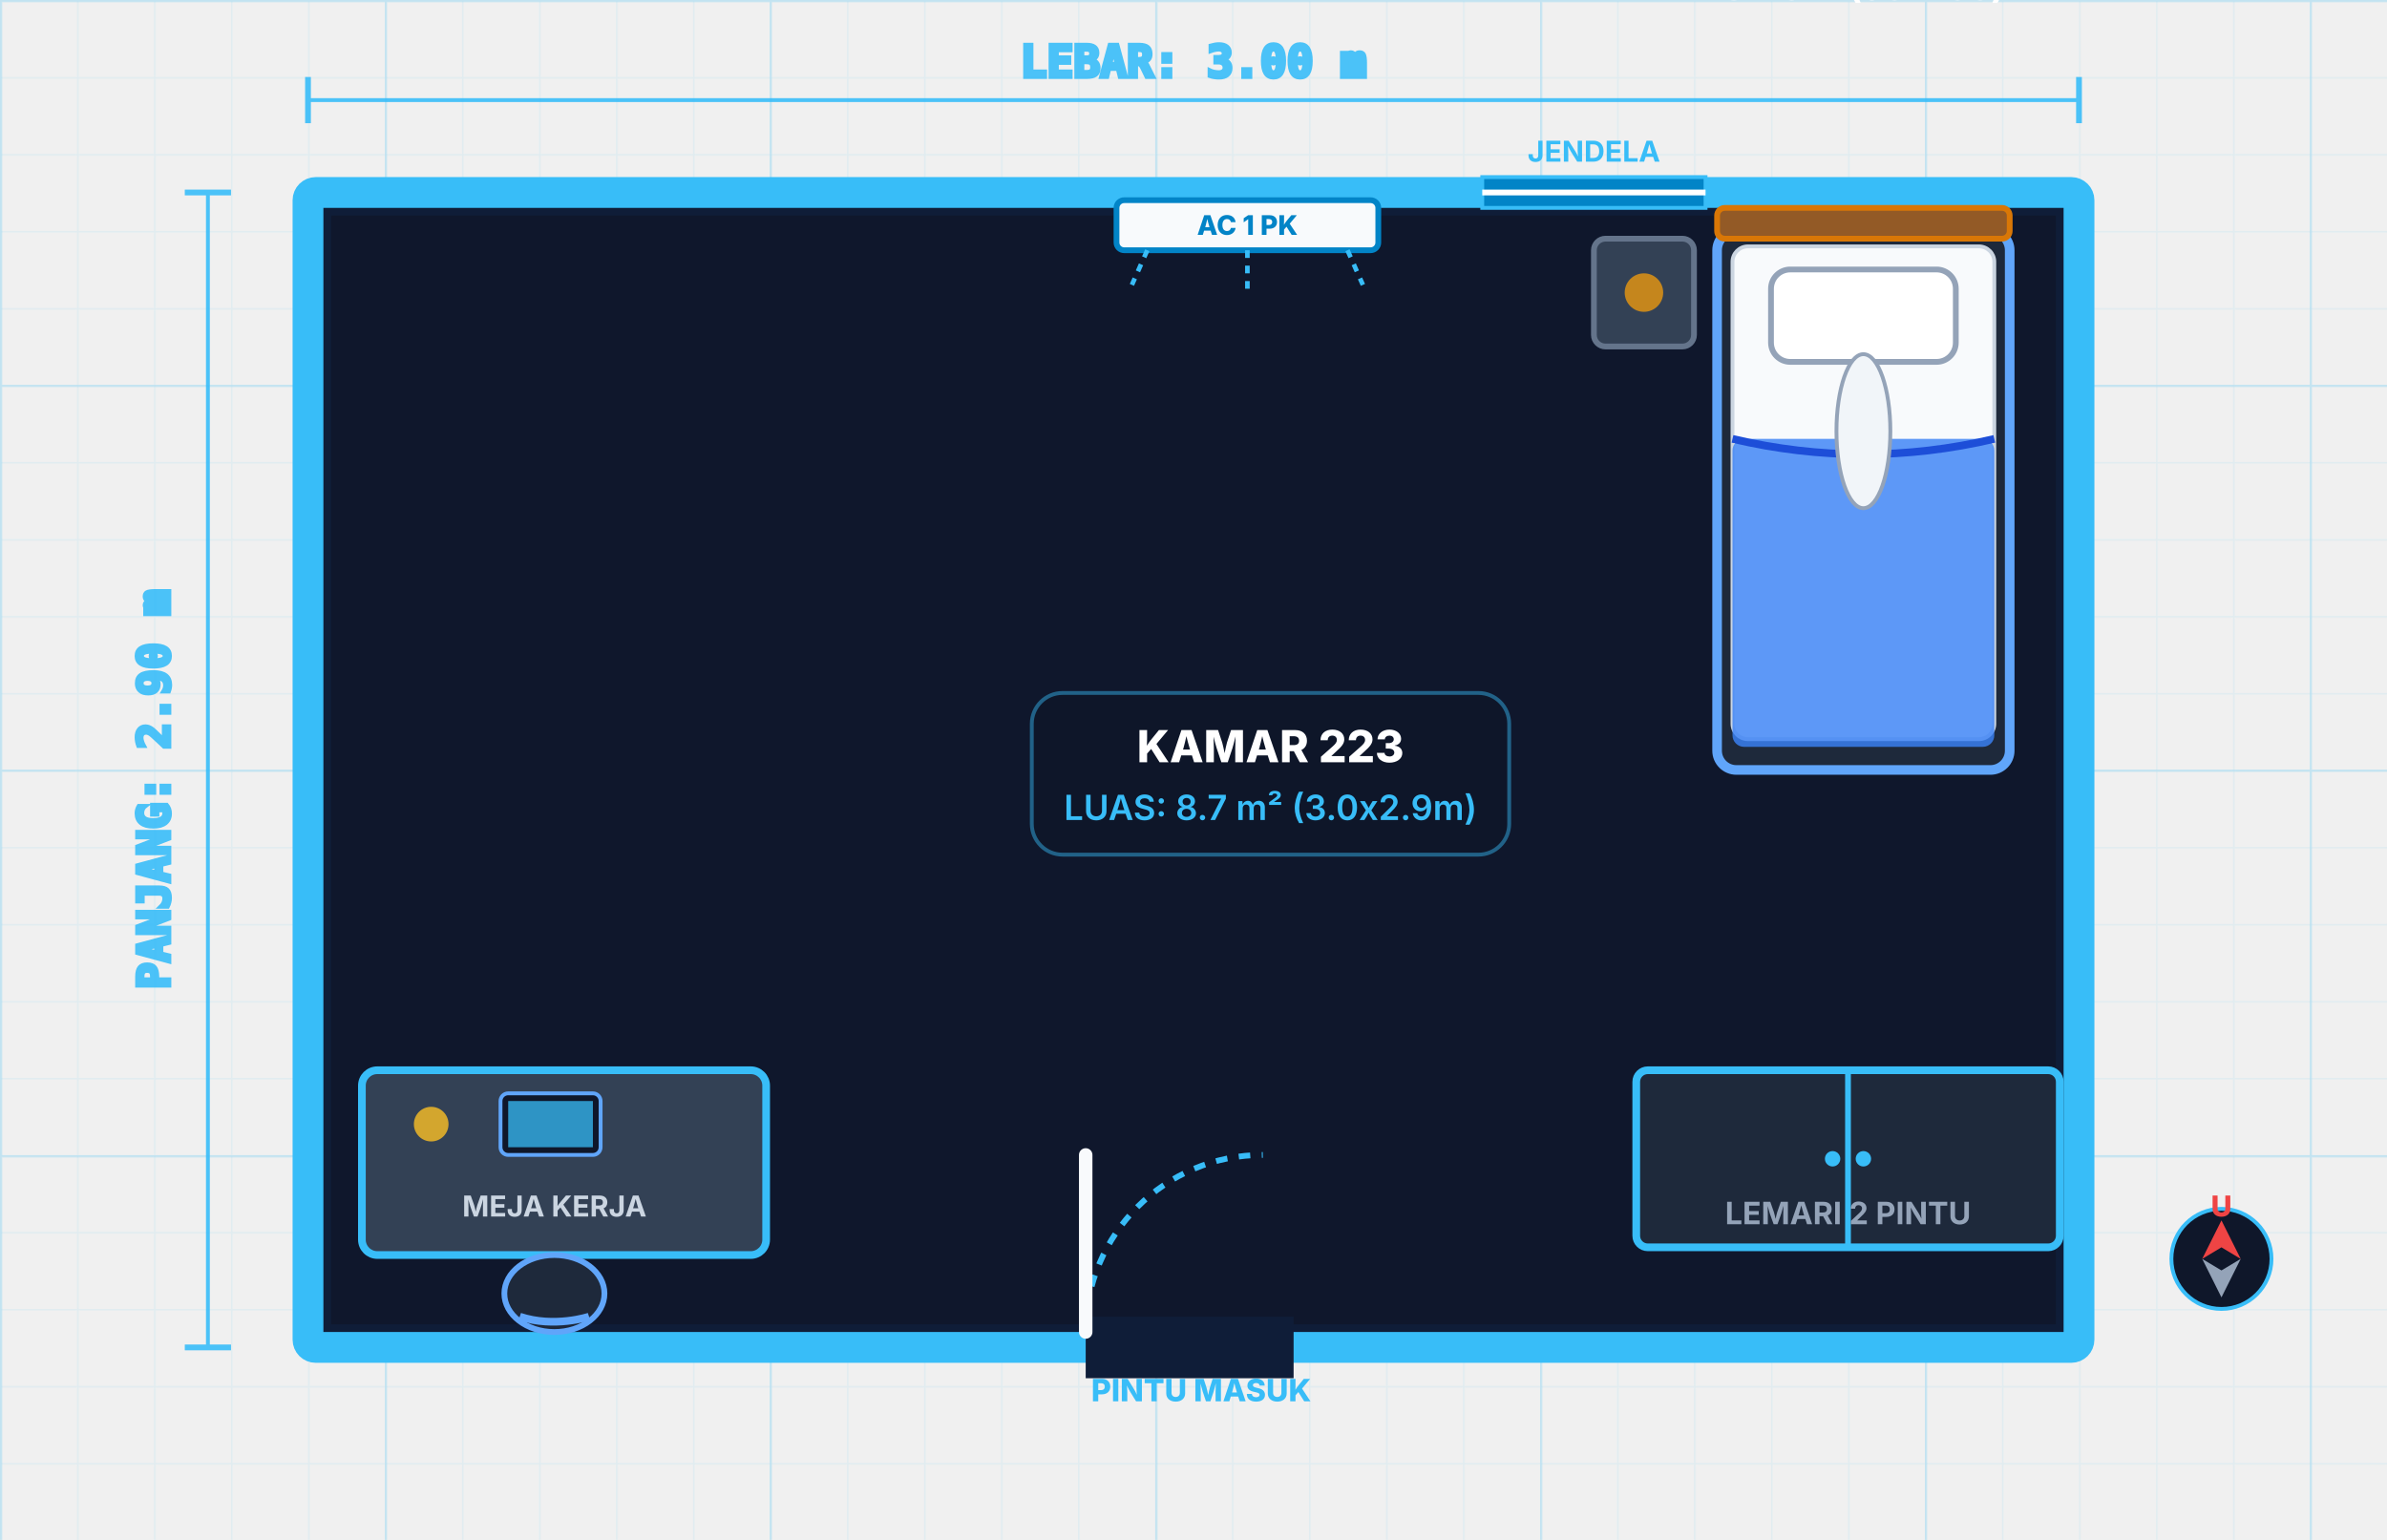
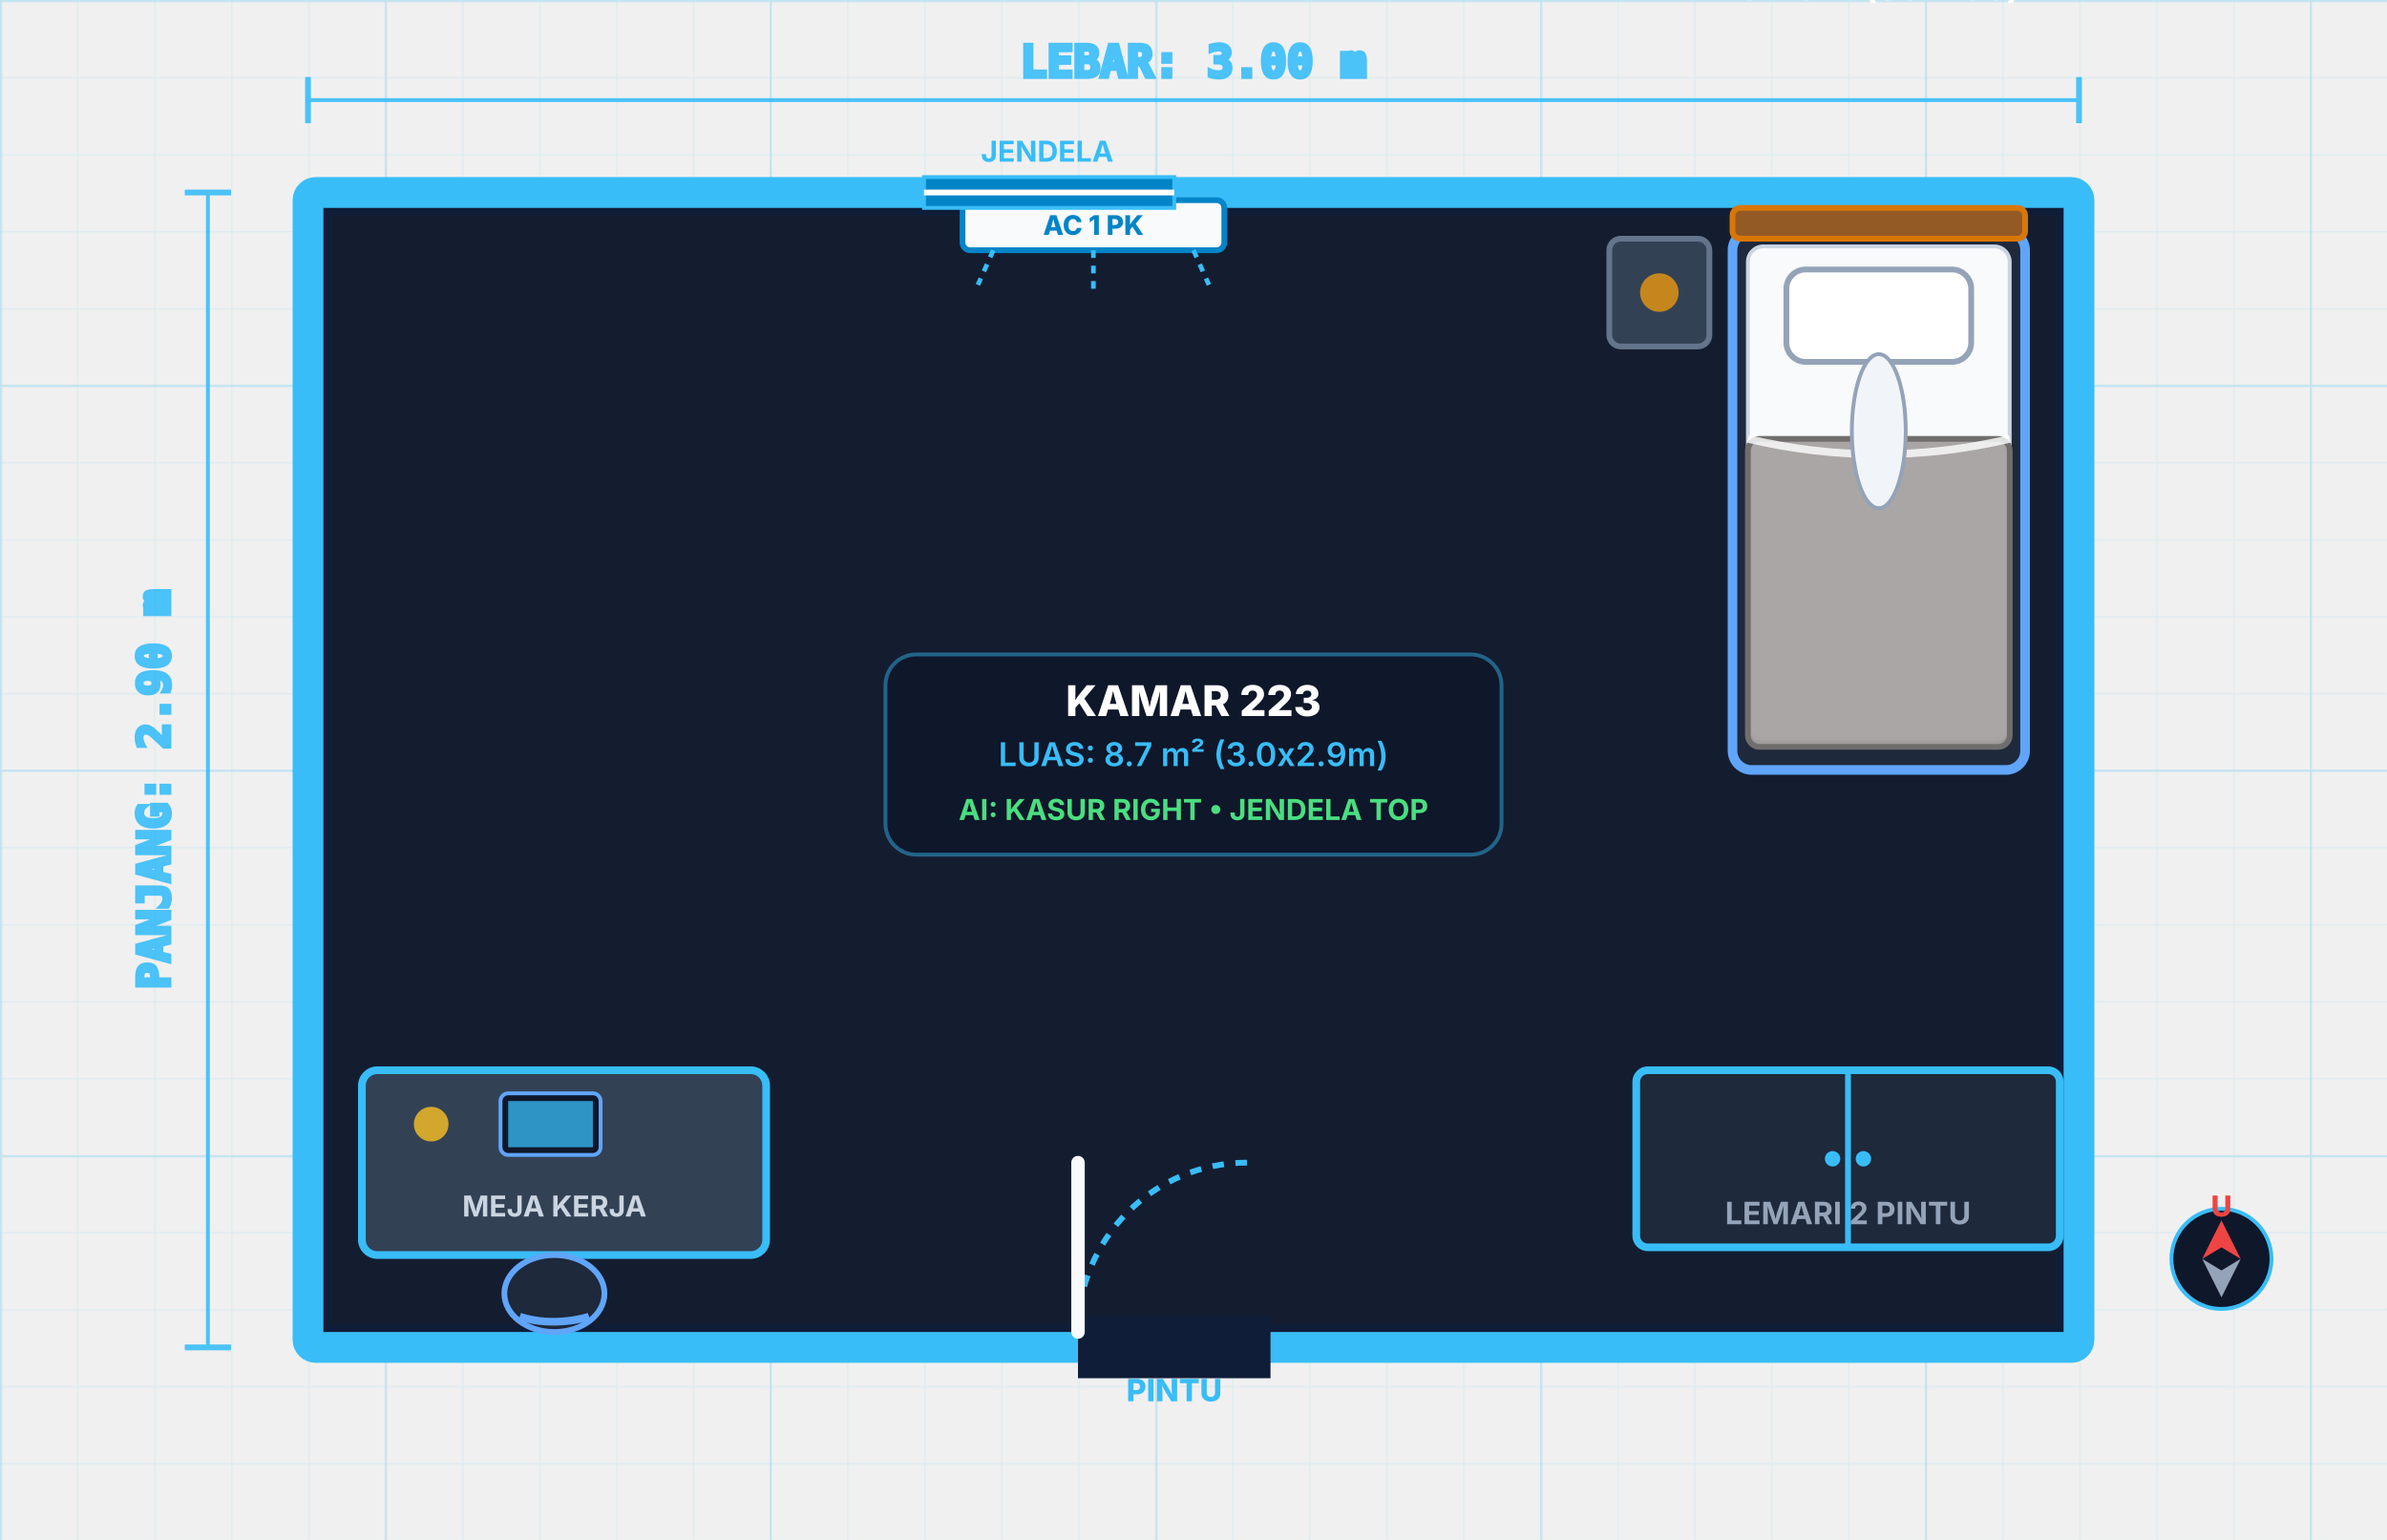
<svg xmlns="http://www.w3.org/2000/svg" viewBox="0 0 620 400" width="100%" height="100%" style="background:#0b1329; border-radius:12px; font-family:'Inter',system-ui,sans-serif;">
  <defs>
    <pattern id="grid_s_73" width="20" height="20" patternUnits="userSpaceOnUse">
      <path d="M 20 0 L 0 0 0 20" fill="none" stroke="rgba(56, 189, 248, 0.08)" stroke-width="0.8" />
    </pattern>
    <pattern id="grid_m_73" width="100" height="100" patternUnits="userSpaceOnUse">
      <path d="M 100 0 L 0 0 0 100" fill="none" stroke="rgba(56, 189, 248, 0.18)" stroke-width="1.2" />
    </pattern>
    <pattern id="tile_73" width="12" height="12" patternUnits="userSpaceOnUse">
      <rect width="12" height="12" fill="rgba(14, 165, 233, 0.12)" />
      <path d="M 12 0 L 0 0 0 12" fill="none" stroke="rgba(56, 189, 248, 0.28)" stroke-width="0.7" />
    </pattern>
  </defs>
  <rect width="620" height="400" fill="url(#grid_s_73)" />
  <rect width="620" height="400" fill="url(#grid_m_73)" />
  <g stroke="#38bdf8" stroke-width="1" opacity="0.9">
    <line x1="80" y1="26" x2="540" y2="26" />
    <line x1="80" y1="20" x2="80" y2="32" stroke-width="1.5" />
    <line x1="540" y1="20" x2="540" y2="32" stroke-width="1.5" />
    <text x="310" y="20" fill="#38bdf8" font-size="11.5" font-weight="700" text-anchor="middle" font-family="monospace">
      LEBAR: 3.00 m
    </text>
  </g>
  <g stroke="#38bdf8" stroke-width="1" opacity="0.9">
    <line x1="54" y1="50" x2="54" y2="350" />
    <line x1="48" y1="50" x2="60" y2="50" stroke-width="1.5" />
    <line x1="48" y1="350" x2="60" y2="350" stroke-width="1.5" />
    <text x="44" y="205" fill="#38bdf8" font-size="11.5" font-weight="700" text-anchor="middle" font-family="monospace" transform="rotate(-90 44 205)">
      PANJANG: 2.90 m
    </text>
  </g>
  <rect x="80" y="50" width="460" height="300" fill="#0f1d38" stroke="#38bdf8" stroke-width="8" rx="2" />
-   <rect x="86" y="56" width="448" height="288" fill="rgba(15, 23, 42, 0.88)" />
+   <rect x="86" y="56" width="448" height="288" fill="#727373" opacity="0.22" />
+   <rect x="86" y="56" width="448" height="288" fill="rgba(15, 23, 42, 0.75)" />
  <g>
-     <rect x="446" y="60" width="76" height="140" rx="5" fill="#1e293b" stroke="#60a5fa" stroke-width="2.5" />
-     <rect x="446" y="54" width="76" height="8" rx="2" fill="#935a26" stroke="#d97706" stroke-width="1.5" />
-     <rect x="450" y="64" width="68" height="128" rx="4" fill="#f8fafc" stroke="#cbd5e1" stroke-width="1" />
-     <rect x="450" y="114" width="68" height="80" rx="3" fill="#3b82f6" opacity="0.82" />
-     <path d="M 450 114 Q 484.0 122 518 114" fill="none" stroke="#1d4ed8" stroke-width="2" />
-     <rect x="460.0" y="70" width="48" height="24" rx="5" fill="#ffffff" stroke="#94a3b8" stroke-width="1.5" />
-     <ellipse cx="484.0" cy="112" rx="7" ry="20" fill="#f1f5f9" stroke="#94a3b8" stroke-width="1" />
-     <text x="484.0" cy="160" fill="#ffffff" font-size="8.5" font-weight="800" text-anchor="middle">SINGLE (90x200)</text>
+     <rect x="450" y="60" width="76" height="140" rx="5" fill="#1e293b" stroke="#60a5fa" stroke-width="2.5" />
+     <rect x="450" y="54" width="76" height="8" rx="2" fill="#935a26" stroke="#d97706" stroke-width="1.5" />
+     <rect x="454" y="64" width="68" height="128" rx="4" fill="#f8fafc" stroke="#cbd5e1" stroke-width="1" />
+     <rect x="454" y="114" width="68" height="80" rx="3" fill="#a6a2a1" stroke="#706e6d" stroke-width="1.5" fill-opacity="0.95" />
+     <path d="M 454 114 Q 488.0 122 522 114" fill="none" stroke="#ffffff" stroke-width="2" opacity="0.8" />
+     <rect x="464.0" y="70" width="48" height="24" rx="5" fill="#ffffff" stroke="#94a3b8" stroke-width="1.5" />
+     <ellipse cx="488.0" cy="112" rx="7" ry="20" fill="#f1f5f9" stroke="#94a3b8" stroke-width="1" />
+     <text x="488.0" cy="160" fill="#ffffff" font-size="8.5" font-weight="800" text-anchor="middle">SINGLE (90x200)</text>
  </g>
-   <rect x="414" y="62" width="26" height="28" rx="3" fill="#334155" stroke="#64748b" stroke-width="1.5" />
-   <circle cx="427" cy="76" r="5" fill="#f59e0b" opacity="0.75" />
+   <rect x="418" y="62" width="26" height="28" rx="3" fill="#334155" stroke="#64748b" stroke-width="1.5" />
+   <circle cx="431" cy="76" r="5" fill="#f59e0b" opacity="0.75" />
  <g>
    <rect x="425" y="278" width="110" height="46" rx="3" fill="#1e293b" stroke="#38bdf8" stroke-width="2" />
    <line x1="480" y1="278" x2="480" y2="324" stroke="#38bdf8" stroke-width="1.5" />
    <circle cx="476" cy="301" r="2" fill="#38bdf8" />
    <circle cx="484" cy="301" r="2" fill="#38bdf8" />
    <text x="480" y="318" fill="#94a3b8" font-size="8" font-weight="700" text-anchor="middle">LEMARI 2 PINTU</text>
  </g>
  <g>
    <rect x="94" y="278" width="105" height="48" rx="4" fill="#334155" stroke="#38bdf8" stroke-width="2" />
    <rect x="130" y="284" width="26" height="16" rx="2" fill="#0f172a" stroke="#60a5fa" stroke-width="1" />
    <rect x="132" y="286" width="22" height="12" fill="#38bdf8" opacity="0.75" />
    <circle cx="112" cy="292" r="4.5" fill="#fbbf24" opacity="0.8" />
    <ellipse cx="144" cy="336" rx="13" ry="10" fill="#1e293b" stroke="#60a5fa" stroke-width="1.5" />
    <path d="M 135 342 C 144 345 153 342 153 342" stroke="#60a5fa" stroke-width="2" fill="none" />
    <text x="144" y="316" fill="#cbd5e1" font-size="7.5" font-weight="700" text-anchor="middle">MEJA KERJA</text>
  </g>
  <g>
-     <rect x="290" y="52" width="68" height="13" rx="2" fill="#f8fafc" stroke="#0284c7" stroke-width="1.5" />
-     <path d="M 298 65 L 294 74" stroke="#38bdf8" stroke-width="1.2" stroke-dasharray="2 2" />
-     <path d="M 324 65 L 324 76" stroke="#38bdf8" stroke-width="1.2" stroke-dasharray="2 2" />
-     <path d="M 350 65 L 354 74" stroke="#38bdf8" stroke-width="1.2" stroke-dasharray="2 2" />
-     <text x="324" y="61" fill="#0284c7" font-size="7" font-weight="800" text-anchor="middle">AC 1 PK</text>
+     <rect x="250" y="52" width="68" height="13" rx="2" fill="#f8fafc" stroke="#0284c7" stroke-width="1.5" />
+     <path d="M 258 65 L 254 74" stroke="#38bdf8" stroke-width="1.2" stroke-dasharray="2 2" />
+     <path d="M 284 65 L 284 76" stroke="#38bdf8" stroke-width="1.2" stroke-dasharray="2 2" />
+     <path d="M 310 65 L 314 74" stroke="#38bdf8" stroke-width="1.2" stroke-dasharray="2 2" />
+     <text x="284" y="61" fill="#0284c7" font-size="7" font-weight="800" text-anchor="middle">AC 1 PK</text>
  </g>
  <g>
-     <rect x="385" y="46" width="58" height="8" fill="#0284c7" stroke="#38bdf8" stroke-width="1" />
-     <line x1="385" y1="50" x2="443" y2="50" stroke="#ffffff" stroke-width="1.5" />
-     <text x="414" y="42" fill="#38bdf8" font-size="7.5" font-weight="700" text-anchor="middle">JENDELA</text>
+     <rect x="240" y="46" width="65" height="8" fill="#0284c7" stroke="#38bdf8" stroke-width="1" />
+     <line x1="240" y1="50" x2="305" y2="50" stroke="#ffffff" stroke-width="1.5" />
+     <text x="272" y="42" fill="#38bdf8" font-size="7.5" font-weight="700" text-anchor="middle">JENDELA</text>
  </g>
  <g>
-     <rect x="282" y="342" width="54" height="16" fill="#0f1d38" />
-     <path d="M 282 346 A 46 46 0 0 1 328 300" fill="none" stroke="#38bdf8" stroke-width="1.5" stroke-dasharray="3 3" />
-     <line x1="282" y1="346" x2="282" y2="300" stroke="#f8fafc" stroke-width="3.5" stroke-linecap="round" />
-     <text x="312" y="364" fill="#38bdf8" font-size="8" font-weight="800" text-anchor="middle">PINTU MASUK</text>
+     <rect x="280" y="342" width="50" height="16" fill="#0f1d38" />
+     <path d="M 280 346 A 44 44 0 0 1 324 302" fill="none" stroke="#38bdf8" stroke-width="1.5" stroke-dasharray="3 3" />
+     <line x1="280" y1="346" x2="280" y2="302" stroke="#f8fafc" stroke-width="3.5" stroke-linecap="round" />
+     <text x="305" y="364" fill="#38bdf8" font-size="8" font-weight="800" text-anchor="middle">PINTU</text>
  </g>
  <g>
-     <rect x="268" y="180" width="124" height="42" rx="8" fill="rgba(15, 23, 42, 0.9)" stroke="rgba(56, 189, 248, 0.45)" stroke-width="1" />
-     <text x="330" y="198" fill="#ffffff" font-size="11.5" font-weight="800" text-anchor="middle">KAMAR 223</text>
-     <text x="330" y="213" fill="#38bdf8" font-size="9" font-weight="600" text-anchor="middle">LUAS: 8.7 m² (3.0x2.9m)</text>
+     <rect x="230" y="170" width="160" height="52" rx="8" fill="rgba(15, 23, 42, 0.92)" stroke="rgba(56, 189, 248, 0.45)" stroke-width="1" />
+     <text x="310" y="186" fill="#ffffff" font-size="11" font-weight="800" text-anchor="middle">KAMAR 223</text>
+     <text x="310" y="199" fill="#38bdf8" font-size="8.5" font-weight="600" text-anchor="middle">LUAS: 8.7 m² (3.0x2.9m)</text>
+     <text x="310" y="213" fill="#4ade80" font-size="7.5" font-weight="700" text-anchor="middle">AI: KASUR RIGHT • JENDELA TOP</text>
  </g>
  <g transform="translate(562, 312)">
    <circle cx="15" cy="15" r="13" fill="#0f172a" stroke="#38bdf8" stroke-width="1" />
    <path d="M 15 5 L 20 15 L 15 12 L 10 15 Z" fill="#ef4444" />
    <path d="M 15 25 L 20 15 L 15 18 L 10 15 Z" fill="#94a3b8" />
    <text x="15" y="4" fill="#ef4444" font-size="7.5" font-weight="800" text-anchor="middle">U</text>
  </g>
</svg>
